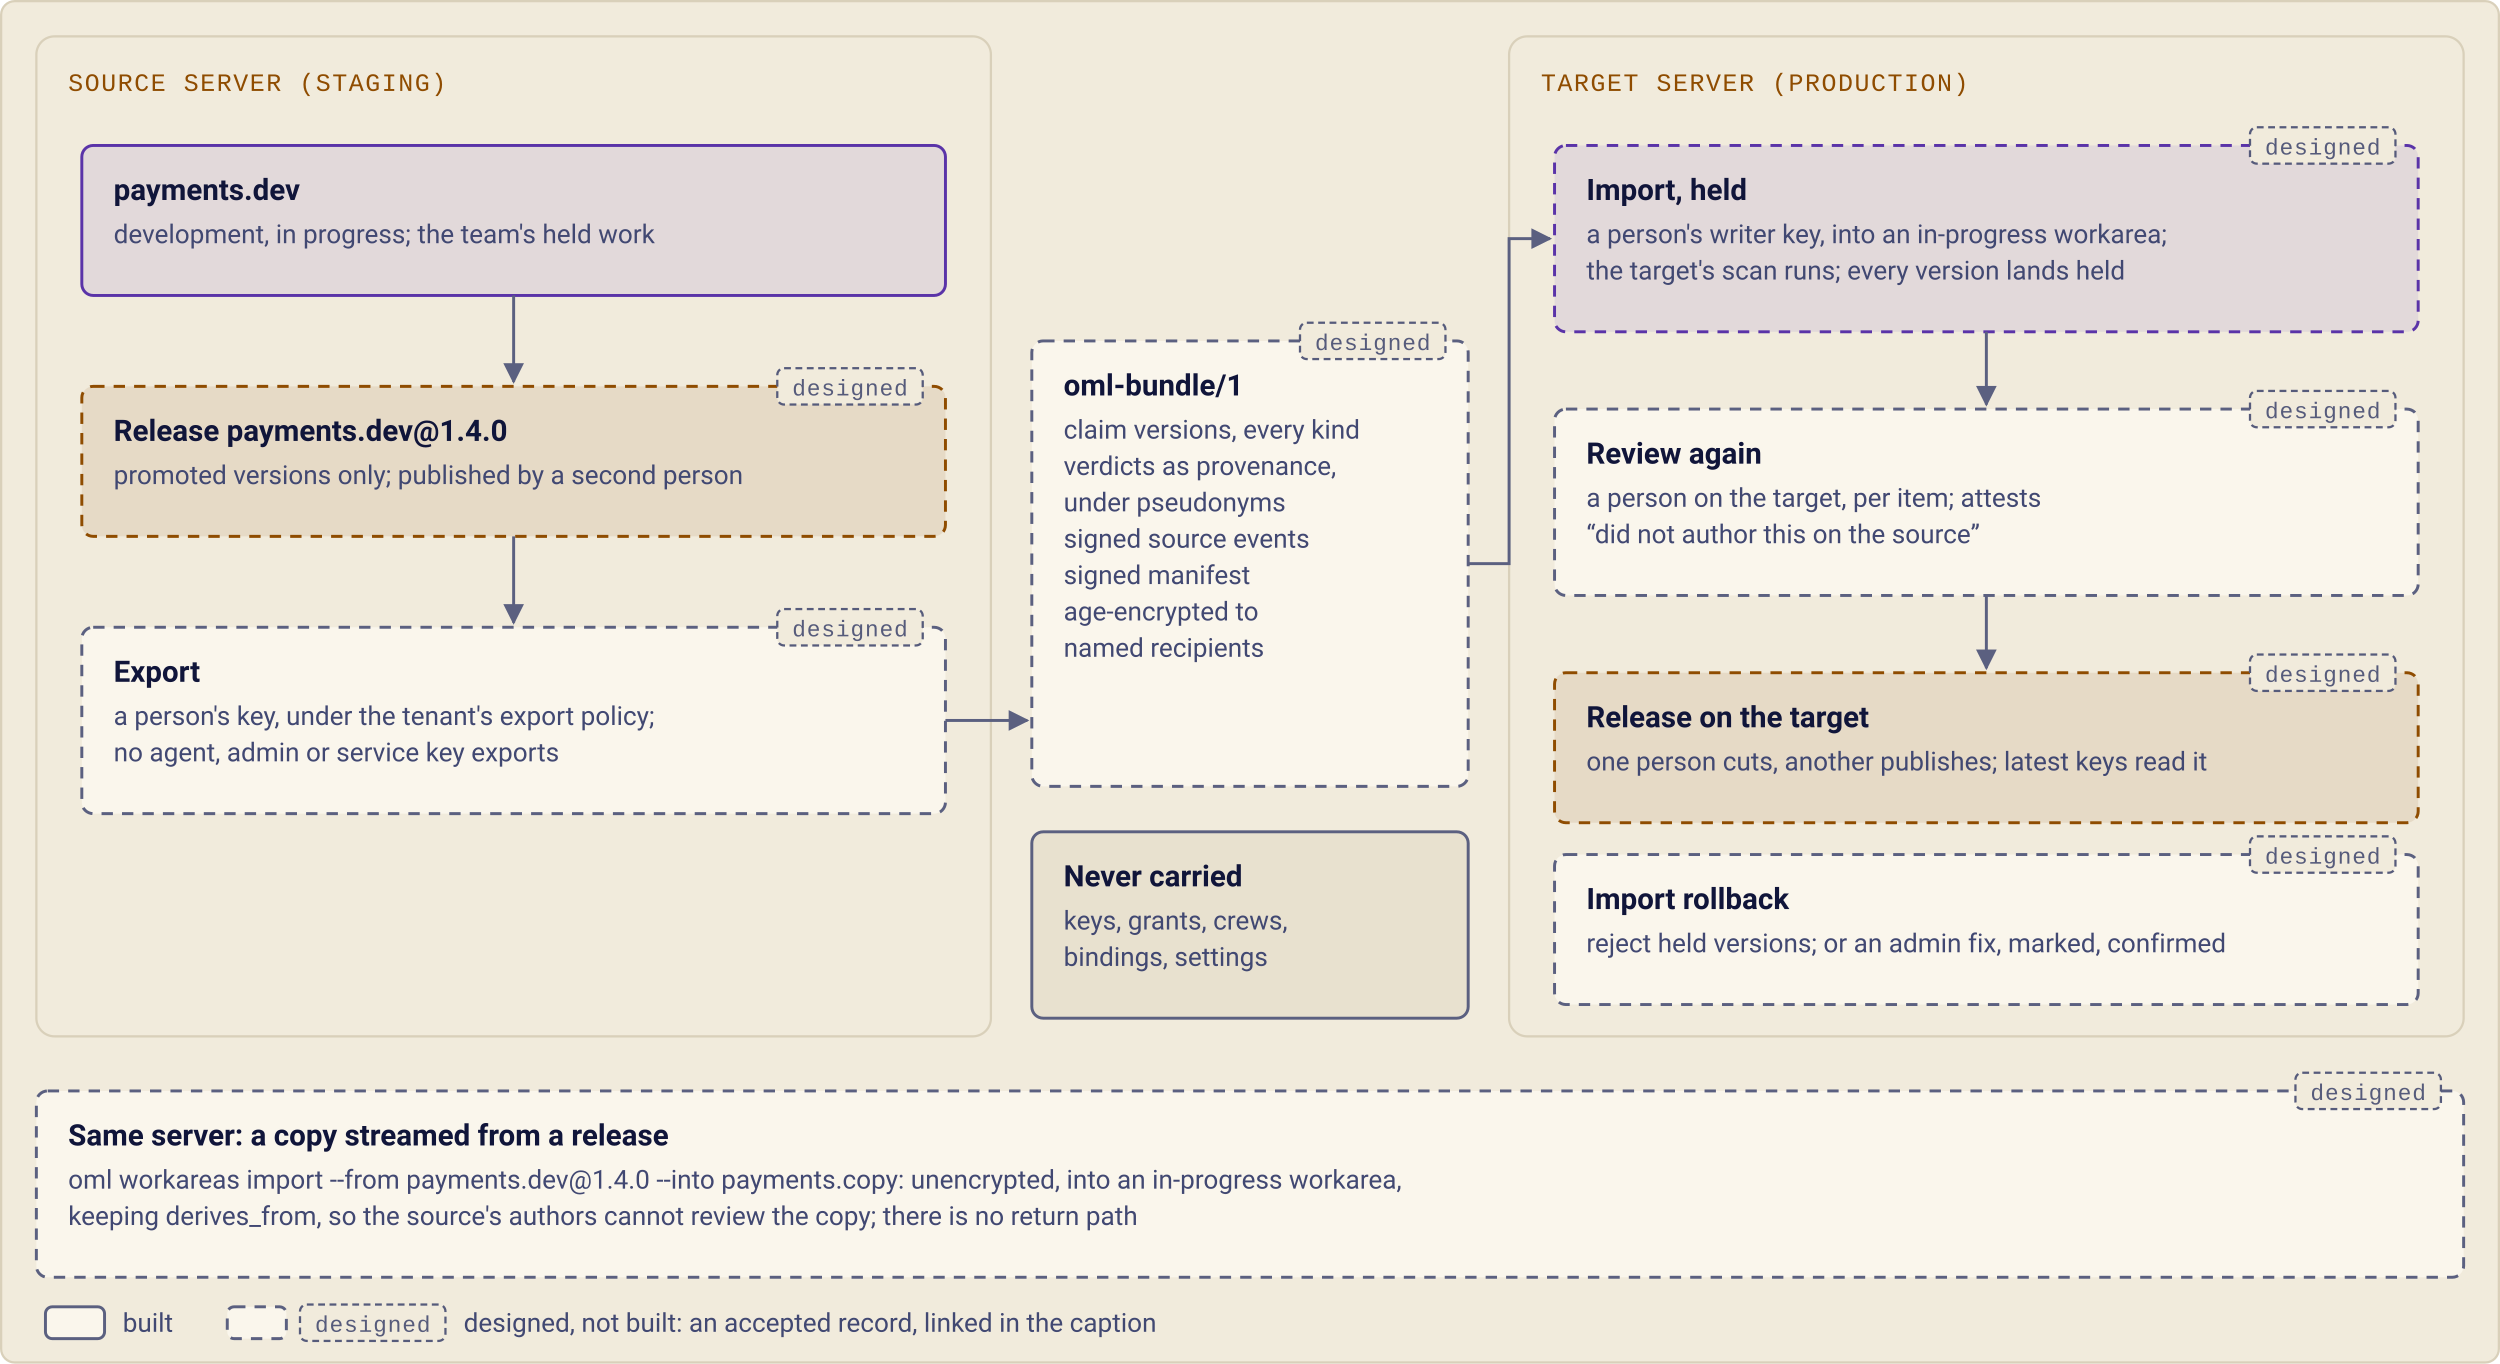
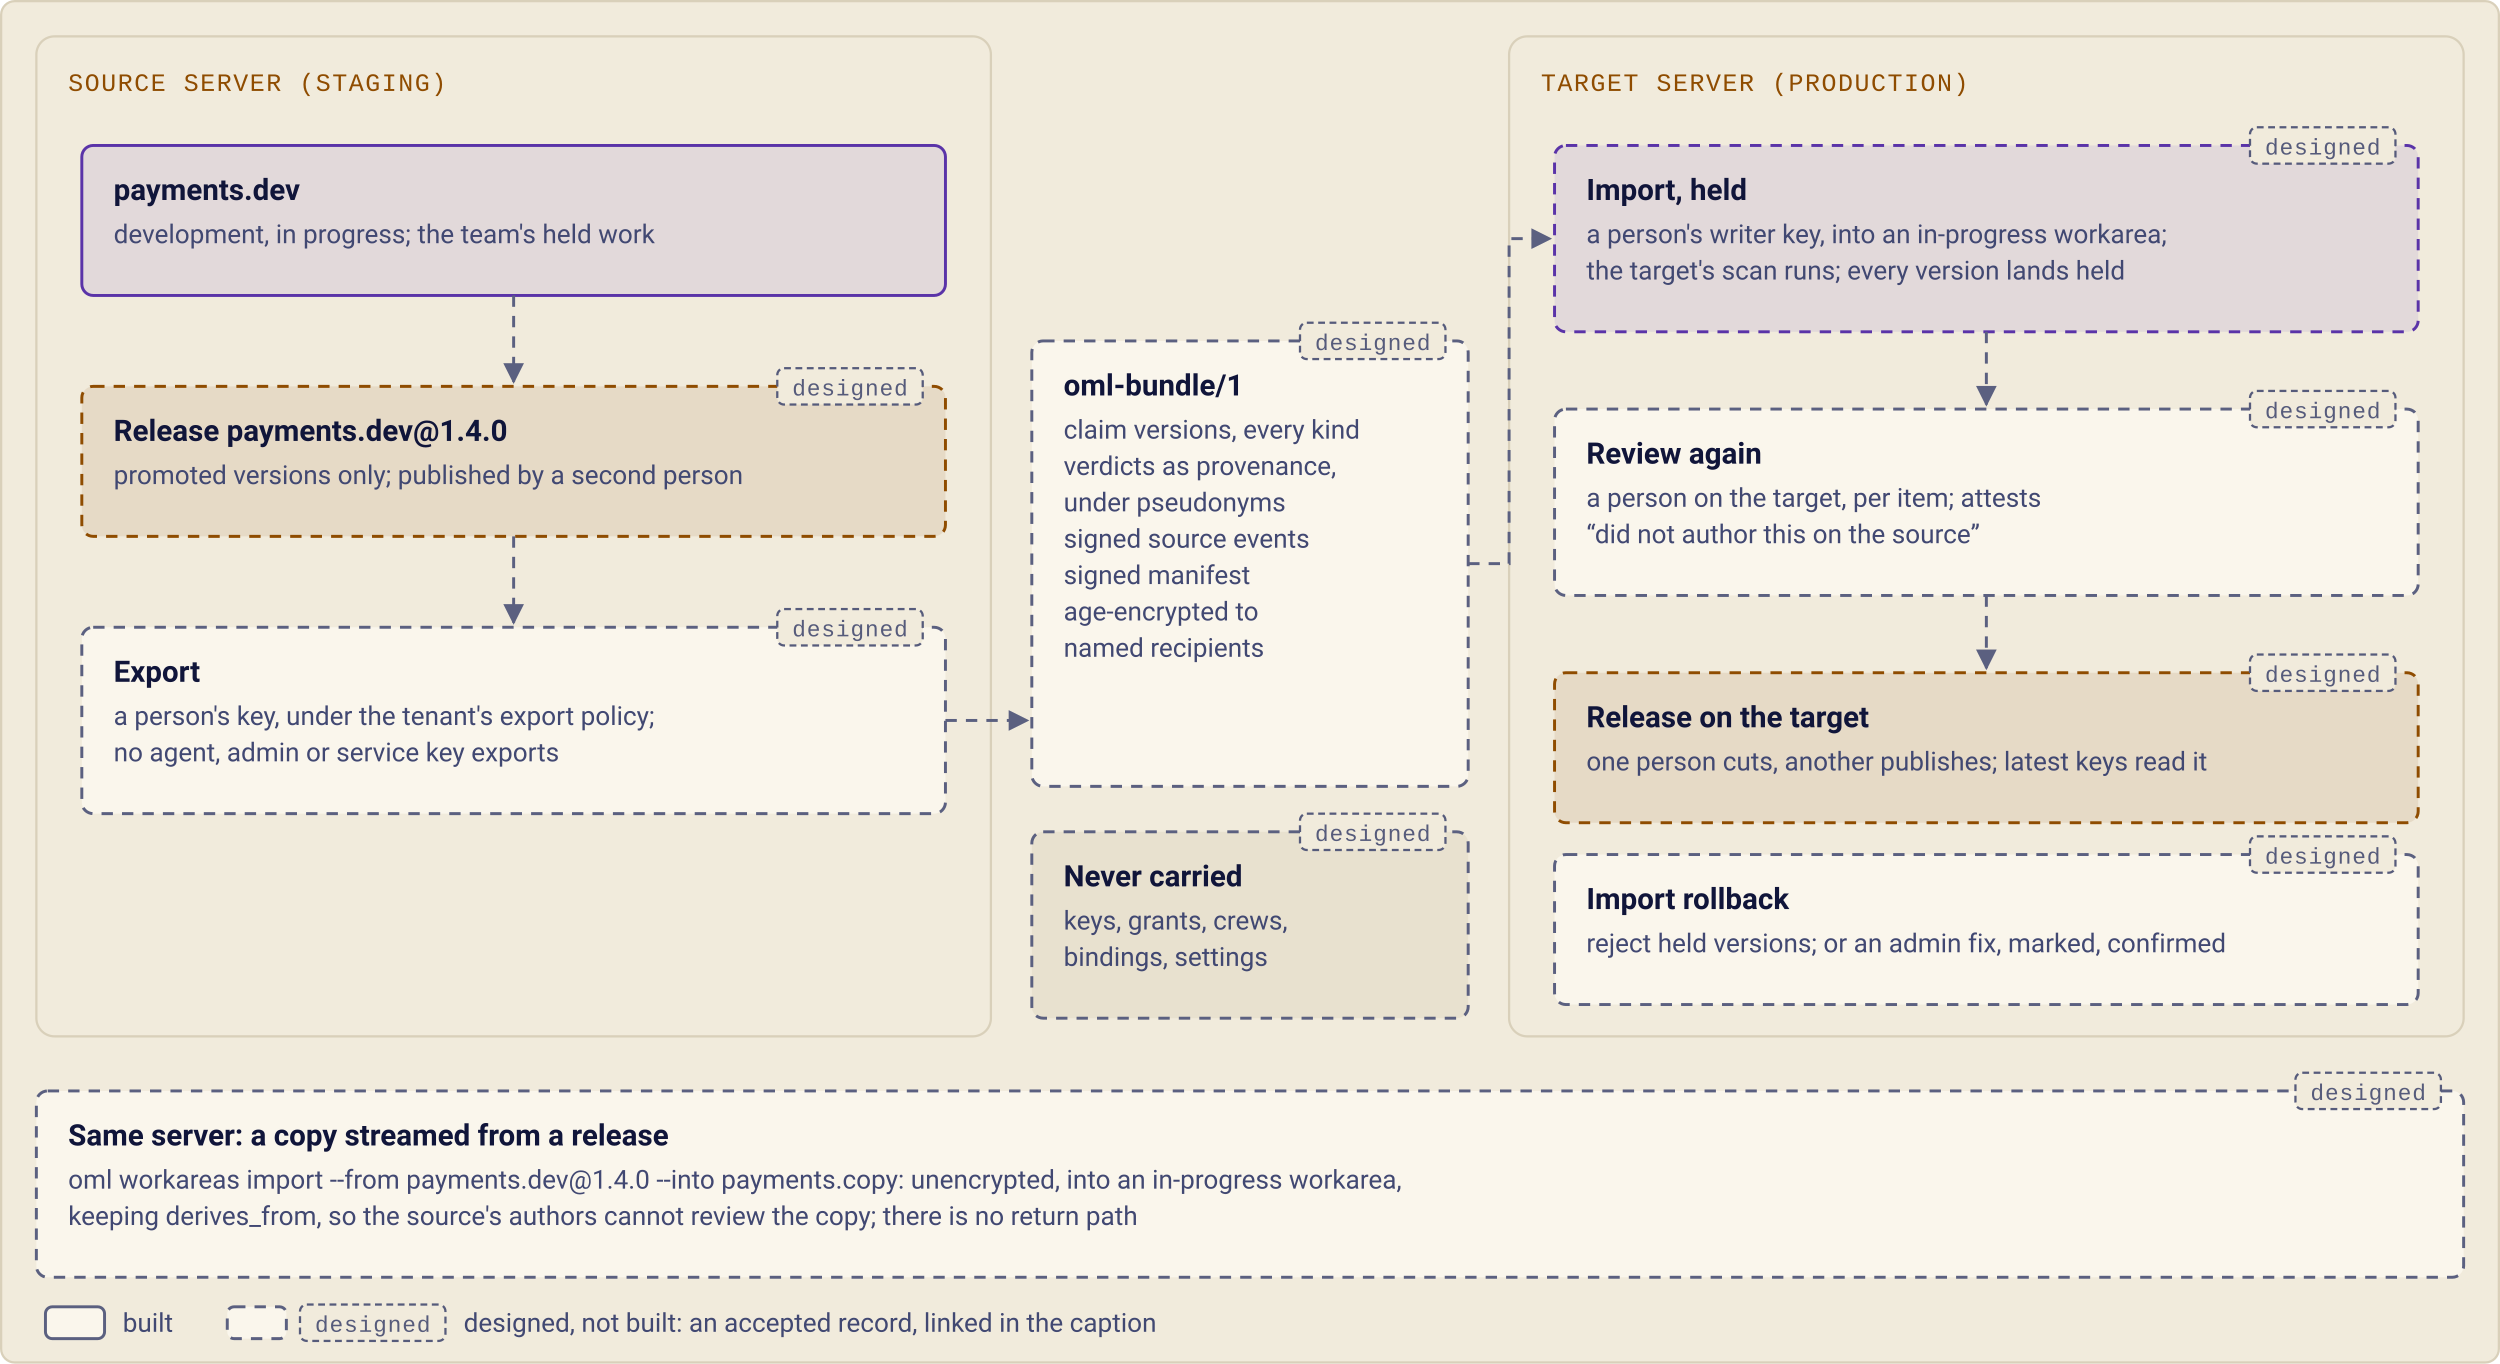
<svg xmlns="http://www.w3.org/2000/svg" width="1100" height="600" viewBox="0 0 1100 600" role="img" aria-labelledby="title desc">
  <style>
.plate{fill:#f1ebdc;stroke:#d9d0ba}
text{font-family:system-ui,-apple-system,"Segoe UI",Roboto,"Helvetica Neue",Arial,sans-serif}
.box{fill:#faf6ec;stroke:#5b6080;stroke-width:1.3}
.box.soft{fill:#e8e1cf}
.box.acc{fill:#8f4c001a;stroke:#8f4c00}
.box.ip{fill:#6a3fc41a;stroke:#5a33a8}
.box.plan{stroke-dasharray:5 4}
.zone{fill:none;stroke:#8f4c00;stroke-width:1.3;stroke-dasharray:6 5}
.zone.ip{stroke:#5a33a8}
.lane{fill:none;stroke:#d9d0ba;stroke-width:1}
.tree{fill:none;stroke:#d9d0ba;stroke-width:1.6}
.t{fill:#10153a;font-size:13px;font-weight:700}
.s{fill:#414872;font-size:11.5px}
.lanet{fill:#565b7b;font-size:11px;font-family:ui-monospace,SFMono-Regular,Menlo,Consolas,"Liberation Mono",monospace;letter-spacing:.06em}
.lanet.hi{fill:#8f4c00}
.e{fill:none;stroke:#5b6080;stroke-width:1.3}
.e.acc{stroke:#8f4c00}
.e.ip{stroke:#5a33a8}
.e.dash{stroke-dasharray:5 4}
.ah{fill:#5b6080}
.aha{fill:#8f4c00}
.ahi{fill:#5a33a8}
.el{fill:#10153a;font-size:11.5px;paint-order:stroke;stroke:#f1ebdc;stroke-width:5px;stroke-linejoin:round}
.acct{fill:#8f4c00;font-size:11.5px;font-weight:700;paint-order:stroke;stroke:#f1ebdc;stroke-width:5px;stroke-linejoin:round}
.ipt{fill:#5a33a8;font-size:11.5px;font-weight:700;paint-order:stroke;stroke:#f1ebdc;stroke-width:5px;stroke-linejoin:round}
.tag{fill:#f1ebdc;stroke:#565b7b;stroke-dasharray:3 2}
.tagt{fill:#565b7b;font-size:10px;font-family:ui-monospace,SFMono-Regular,Menlo,Consolas,"Liberation Mono",monospace;letter-spacing:.04em}
.reg{fill:#faf6ec;stroke:#5b6080;stroke-width:1.2}
.reg.outer{fill:#e8e1cf}
.reg.ip{fill:#6a3fc41a;stroke:#5a33a8;stroke-width:1.6}
.reg.plan{stroke-dasharray:5 4}
.reach{fill:none;stroke:#8f4c00;stroke-width:3}
.reach.b{stroke:#2f6690}
.reach.plan{stroke-dasharray:9 5}
.gh{fill:#f1ebdc;stroke:#10153a;stroke-width:1.6}
.gs{fill:#10153a;stroke:#10153a;stroke-width:1.6}
+ .gh.plan{stroke-dasharray:2.6 1.8}
.gx{fill:none;stroke:#565b7b;stroke-width:1.4;stroke-dasharray:2 2}
.it{fill:#10153a;font-size:11.5px}
.it.dim{fill:#565b7b}
.icet{fill:#2f6690;font-size:11.5px;font-weight:700;paint-order:stroke;stroke:#f1ebdc;stroke-width:5px;stroke-linejoin:round}
.no{fill:none;stroke:#962a33;stroke-width:2}
@media (prefers-color-scheme: dark) {
.plate{fill:#0a0d22;stroke:#262c52}
text{font-family:system-ui,-apple-system,"Segoe UI",Roboto,"Helvetica Neue",Arial,sans-serif}
.box{fill:#0e1230;stroke:#5f7fa3;stroke-width:1.3}
.box.soft{fill:#111638}
.box.acc{fill:#f6a83e24;stroke:#f6a83e}
.box.ip{fill:#b48af229;stroke:#bb95f4}
.box.plan{stroke-dasharray:5 4}
.zone{fill:none;stroke:#f6a83e;stroke-width:1.3;stroke-dasharray:6 5}
.zone.ip{stroke:#bb95f4}
.lane{fill:none;stroke:#262c52;stroke-width:1}
.tree{fill:none;stroke:#262c52;stroke-width:1.6}
.t{fill:#efe9da;font-size:13px;font-weight:700}
.s{fill:#b7b4c6;font-size:11.5px}
.lanet{fill:#8c8fa8;font-size:11px;font-family:ui-monospace,SFMono-Regular,Menlo,Consolas,"Liberation Mono",monospace;letter-spacing:.06em}
.lanet.hi{fill:#f6a83e}
.e{fill:none;stroke:#5f7fa3;stroke-width:1.3}
.e.acc{stroke:#f6a83e}
.e.ip{stroke:#bb95f4}
.e.dash{stroke-dasharray:5 4}
.ah{fill:#5f7fa3}
.aha{fill:#f6a83e}
.ahi{fill:#bb95f4}
.el{fill:#efe9da;font-size:11.5px;paint-order:stroke;stroke:#0a0d22;stroke-width:5px;stroke-linejoin:round}
.acct{fill:#f6a83e;font-size:11.5px;font-weight:700;paint-order:stroke;stroke:#0a0d22;stroke-width:5px;stroke-linejoin:round}
.ipt{fill:#bb95f4;font-size:11.5px;font-weight:700;paint-order:stroke;stroke:#0a0d22;stroke-width:5px;stroke-linejoin:round}
.tag{fill:#0a0d22;stroke:#8c8fa8;stroke-dasharray:3 2}
.tagt{fill:#8c8fa8;font-size:10px;font-family:ui-monospace,SFMono-Regular,Menlo,Consolas,"Liberation Mono",monospace;letter-spacing:.04em}
.reg{fill:#0e1230;stroke:#5f7fa3;stroke-width:1.2}
.reg.outer{fill:#111638}
.reg.ip{fill:#b48af229;stroke:#bb95f4;stroke-width:1.6}
.reg.plan{stroke-dasharray:5 4}
.reach{fill:none;stroke:#f6a83e;stroke-width:3}
.reach.b{stroke:#9fc6e6}
.reach.plan{stroke-dasharray:9 5}
.gh{fill:#0a0d22;stroke:#efe9da;stroke-width:1.6}
.gs{fill:#efe9da;stroke:#efe9da;stroke-width:1.6}
+ .gh.plan{stroke-dasharray:2.6 1.8}
.gx{fill:none;stroke:#8c8fa8;stroke-width:1.4;stroke-dasharray:2 2}
.it{fill:#efe9da;font-size:11.5px}
.it.dim{fill:#8c8fa8}
.icet{fill:#9fc6e6;font-size:11.5px;font-weight:700;paint-order:stroke;stroke:#0a0d22;stroke-width:5px;stroke-linejoin:round}
.no{fill:none;stroke:#e99393;stroke-width:2}
}
</style>
  <defs>
    <marker id="a" viewBox="0 0 10 10" refX="9" refY="5" markerWidth="7" markerHeight="7" orient="auto-start-reverse">
      <path class="ah" d="M0 0 L10 5 L0 10 z" />
    </marker>
    <marker id="aa" viewBox="0 0 10 10" refX="9" refY="5" markerWidth="7" markerHeight="7" orient="auto-start-reverse">
      <path class="aha" d="M0 0 L10 5 L0 10 z" />
    </marker>
    <marker id="ai" viewBox="0 0 10 10" refX="9" refY="5" markerWidth="7" markerHeight="7" orient="auto-start-reverse">
      <path class="ahi" d="M0 0 L10 5 L0 10 z" />
    </marker>
  </defs>
  <rect class="plate" x="0.5" y="0.5" width="1099" height="599" rx="6" />
  <rect class="lane" x="16" y="16" width="420" height="440" rx="8" />
  <text class="lanet hi" x="30" y="40">SOURCE SERVER (STAGING)</text>
  <rect class="lane" x="664" y="16" width="420" height="440" rx="8" />
  <text class="lanet hi" x="678" y="40">TARGET SERVER (PRODUCTION)</text>
  <rect class="box ip" x="36" y="64" width="380" height="66" rx="5" />
  <text class="t" x="50" y="88">payments.dev</text>
  <text class="s" x="50" y="107">development, in progress; the team's held work</text>
  <rect class="box acc plan" x="36" y="170" width="380" height="66" rx="5" />
  <text class="t" x="50" y="194">Release payments.dev@1.4.0</text>
  <text class="s" x="50" y="213">promoted versions only; published by a second person</text>
  <rect class="tag" x="342" y="162" width="64" height="16" rx="3" />
  <text class="tagt" x="374" y="174" text-anchor="middle">designed</text>
  <rect class="box plan" x="36" y="276" width="380" height="82" rx="5" />
  <text class="t" x="50" y="300">Export</text>
  <text class="s" x="50" y="319">a person's key, under the tenant's export policy;</text>
  <text class="s" x="50" y="335">no agent, admin or service key exports</text>
  <rect class="tag" x="342" y="268" width="64" height="16" rx="3" />
  <text class="tagt" x="374" y="280" text-anchor="middle">designed</text>
-   <path class="e" d="M226 130 V168" marker-end="url(#a)" />
-   <path class="e" d="M226 236 V274" marker-end="url(#a)" />
+   <path class="e dash" d="M226 130 V168" marker-end="url(#a)" />
+   <path class="e dash" d="M226 236 V274" marker-end="url(#a)" />
  <rect class="box plan" x="454" y="150" width="192" height="196" rx="5" />
  <text class="t" x="468" y="174">oml-bundle/1</text>
  <text class="s" x="468" y="193">claim versions, every kind</text>
  <text class="s" x="468" y="209">verdicts as provenance,</text>
  <text class="s" x="468" y="225">under pseudonyms</text>
  <text class="s" x="468" y="241">signed source events</text>
  <text class="s" x="468" y="257">signed manifest</text>
  <text class="s" x="468" y="273">age-encrypted to</text>
  <text class="s" x="468" y="289">named recipients</text>
  <rect class="tag" x="572" y="142" width="64" height="16" rx="3" />
  <text class="tagt" x="604" y="154" text-anchor="middle">designed</text>
-   <path class="e" d="M416 317 H452" marker-end="url(#a)" />
-   <rect class="box soft" x="454" y="366" width="192" height="82" rx="5" />
+   <path class="e dash" d="M416 317 H452" marker-end="url(#a)" />
+   <rect class="box soft plan" x="454" y="366" width="192" height="82" rx="5" />
  <text class="t" x="468" y="390">Never carried</text>
  <text class="s" x="468" y="409">keys, grants, crews,</text>
  <text class="s" x="468" y="425">bindings, settings</text>
+   <rect class="tag" x="572" y="358" width="64" height="16" rx="3" />
+   <text class="tagt" x="604" y="370" text-anchor="middle">designed</text>
  <rect class="box ip plan" x="684" y="64" width="380" height="82" rx="5" />
  <text class="t" x="698" y="88">Import, held</text>
  <text class="s" x="698" y="107">a person's writer key, into an in-progress workarea;</text>
  <text class="s" x="698" y="123">the target's scan runs; every version lands held</text>
  <rect class="tag" x="990" y="56" width="64" height="16" rx="3" />
  <text class="tagt" x="1022" y="68" text-anchor="middle">designed</text>
-   <path class="e" d="M646 248 H664 V105 H682" marker-end="url(#a)" />
+   <path class="e dash" d="M646 248 H664 V105 H682" marker-end="url(#a)" />
  <rect class="box plan" x="684" y="180" width="380" height="82" rx="5" />
  <text class="t" x="698" y="204">Review again</text>
  <text class="s" x="698" y="223">a person on the target, per item; attests</text>
  <text class="s" x="698" y="239">“did not author this on the source”</text>
  <rect class="tag" x="990" y="172" width="64" height="16" rx="3" />
  <text class="tagt" x="1022" y="184" text-anchor="middle">designed</text>
  <rect class="box acc plan" x="684" y="296" width="380" height="66" rx="5" />
  <text class="t" x="698" y="320">Release on the target</text>
  <text class="s" x="698" y="339">one person cuts, another publishes; latest keys read it</text>
  <rect class="tag" x="990" y="288" width="64" height="16" rx="3" />
  <text class="tagt" x="1022" y="300" text-anchor="middle">designed</text>
-   <path class="e" d="M874 146 V178" marker-end="url(#a)" />
-   <path class="e" d="M874 262 V294" marker-end="url(#a)" />
+   <path class="e dash" d="M874 146 V178" marker-end="url(#a)" />
+   <path class="e dash" d="M874 262 V294" marker-end="url(#a)" />
  <rect class="box plan" x="684" y="376" width="380" height="66" rx="5" />
  <text class="t" x="698" y="400">Import rollback</text>
  <text class="s" x="698" y="419">reject held versions; or an admin fix, marked, confirmed</text>
  <rect class="tag" x="990" y="368" width="64" height="16" rx="3" />
  <text class="tagt" x="1022" y="380" text-anchor="middle">designed</text>
  <rect class="box plan" x="16" y="480" width="1068" height="82" rx="5" />
  <text class="t" x="30" y="504">Same server: a copy streamed from a release</text>
  <text class="s" x="30" y="523">oml workareas import --from payments.dev@1.4.0 --into payments.copy: unencrypted, into an in-progress workarea,</text>
  <text class="s" x="30" y="539">keeping derives_from, so the source's authors cannot review the copy; there is no return path</text>
  <rect class="tag" x="1010" y="472" width="64" height="16" rx="3" />
  <text class="tagt" x="1042" y="484" text-anchor="middle">designed</text>
  <rect class="box" x="20" y="575" width="26" height="14" rx="3" />
  <text class="s" x="54" y="586">built</text>
  <rect class="box plan" x="100" y="575" width="26" height="14" rx="3" />
  <rect class="tag" x="132" y="574" width="64" height="16" rx="3" />
  <text class="tagt" x="164" y="586" text-anchor="middle">designed</text>
  <text class="s" x="204" y="586">designed, not built: an accepted record, linked in the caption</text>
</svg>
